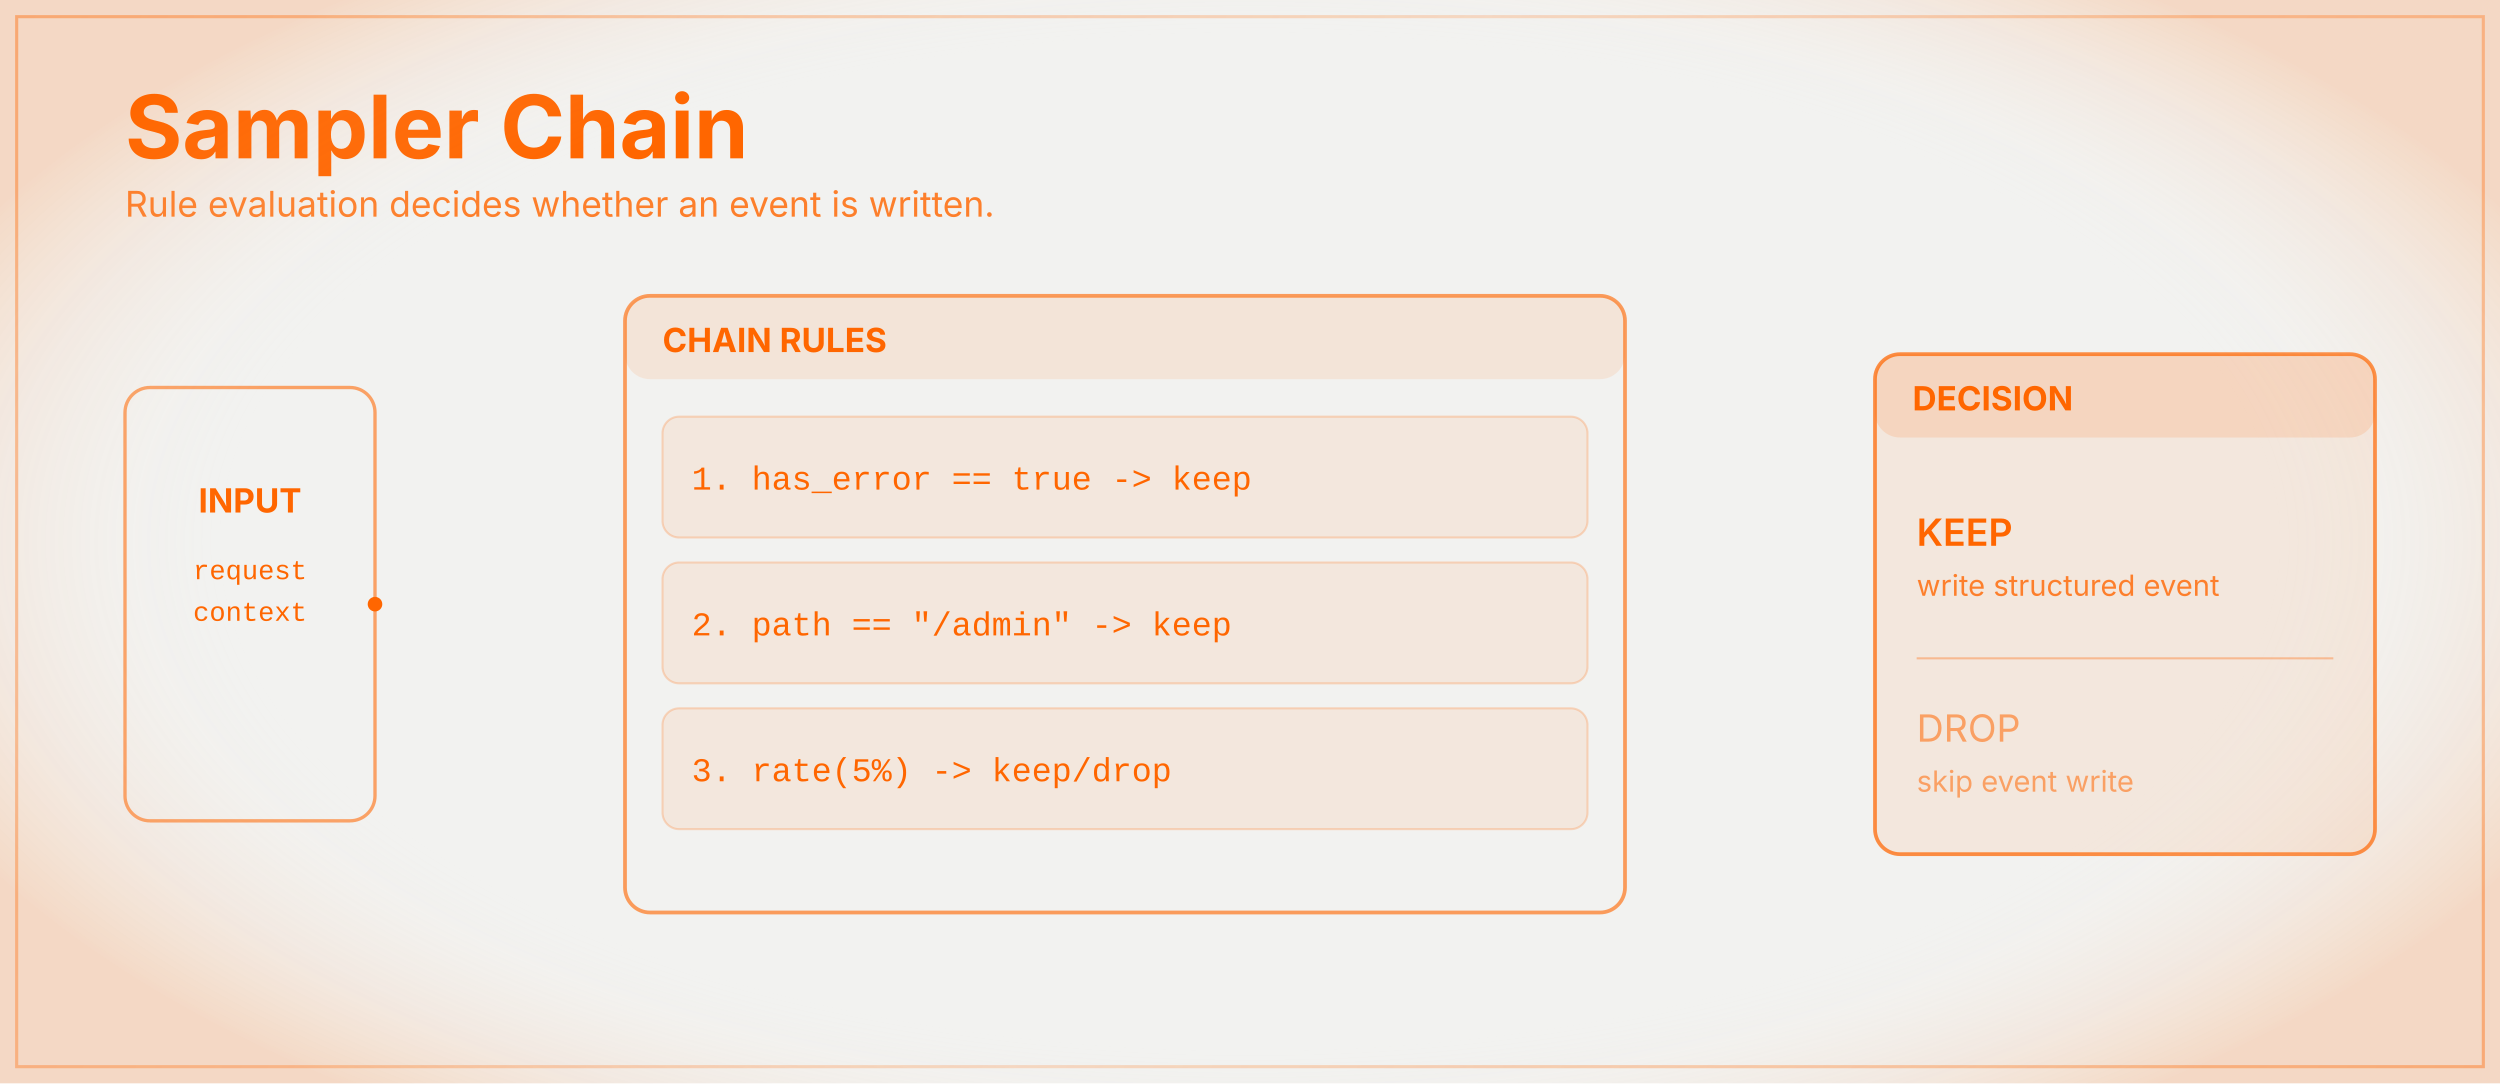
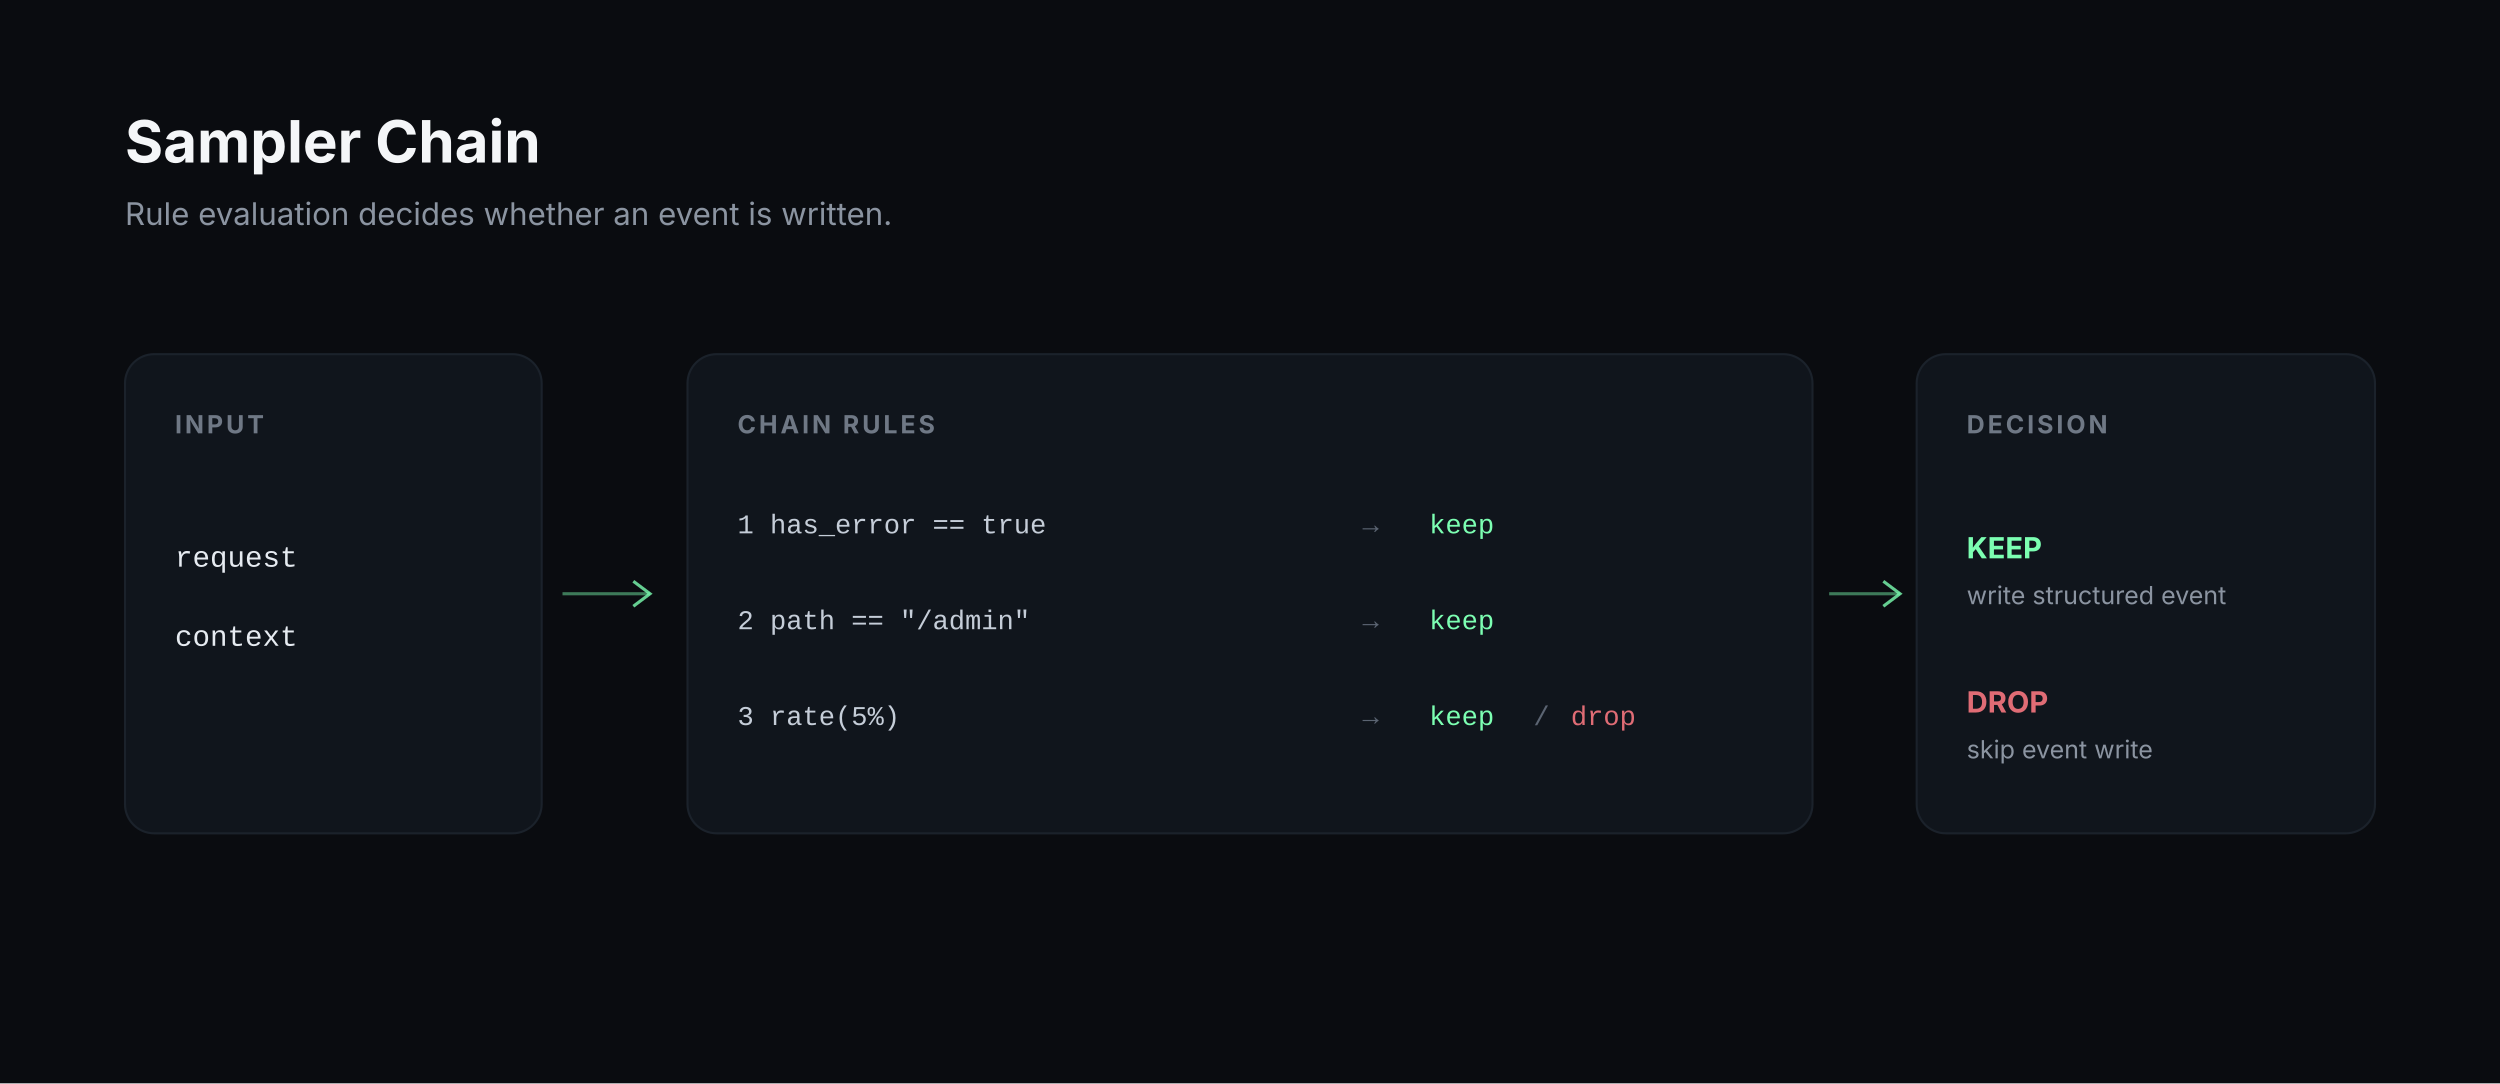
<svg xmlns="http://www.w3.org/2000/svg" width="1200" height="520" viewBox="0 0 1200 520" fill="none" role="img" aria-labelledby="title desc">
-   <defs>
-     <linearGradient id="frameStroke" x1="0" y1="0" x2="1200" y2="520" gradientUnits="userSpaceOnUse">
-       <stop offset="0" stop-color="#F60" stop-opacity="0.42" />
-       <stop offset="0.5" stop-color="#F60" stop-opacity="0.2" />
-       <stop offset="1" stop-color="#F60" stop-opacity="0.4" />
-     </linearGradient>
-     <linearGradient id="flowStroke" x1="120" y1="260" x2="1090" y2="260" gradientUnits="userSpaceOnUse">
-       <stop offset="0" stop-color="#F60" stop-opacity="0.8" />
-       <stop offset="1" stop-color="#F60" stop-opacity="0.6" />
-     </linearGradient>
-     <filter id="lineGlow" x="-20%" y="-20%" width="140%" height="140%">
-       <feGaussianBlur stdDeviation="2.5" result="blur" />
-       <feMerge>
-         <feMergeNode in="blur" />
-         <feMergeNode in="SourceGraphic" />
-       </feMerge>
-     </filter>
-     <radialGradient id="vignette" cx="0" cy="0" r="1" gradientUnits="userSpaceOnUse" gradientTransform="translate(600 260) rotate(90) scale(340 680)">
-       <stop offset="0.72" stop-color="#F2F2F0" stop-opacity="0" />
-       <stop offset="1" stop-color="#F60" stop-opacity="0.18" />
-     </radialGradient>
-   </defs>
-   <rect width="1200" height="520" fill="#F2F2F0" />
-   <rect x="8" y="8" width="1184" height="504" fill="none" stroke="url(#frameStroke)" stroke-width="1.5" />
-   <text x="60" y="76" font-family="Inter, Segoe UI, Roboto, Helvetica, Arial, sans-serif" font-size="42" font-weight="700" fill="#F60">Sampler Chain</text>
-   <text x="60" y="104" font-family="Inter, Segoe UI, Roboto, Helvetica, Arial, sans-serif" font-size="17" fill="#F60" fill-opacity="0.82">Rule evaluation decides whether an event is written.</text>
-   <path d="M180 290H300" stroke="url(#flowStroke)" stroke-width="3" stroke-linecap="round" filter="url(#lineGlow)" />
-   <path d="M780 290H900" stroke="url(#flowStroke)" stroke-width="3" stroke-linecap="round" filter="url(#lineGlow)" />
-   <g transform="translate(60 186)">
-     <rect width="120" height="208" rx="12" fill="#F2F2F0" stroke="#F60" stroke-opacity="0.58" stroke-width="1.6" />
-     <text x="60" y="60" text-anchor="middle" font-family="Inter, Segoe UI, Roboto, Helvetica, Arial, sans-serif" font-size="16" font-weight="700" fill="#F60">INPUT</text>
-     <text x="60" y="92" text-anchor="middle" font-family="ui-monospace, SFMono-Regular, Menlo, Monaco, Consolas, Liberation Mono, monospace" font-size="13" fill="#F60">request</text>
-     <text x="60" y="112" text-anchor="middle" font-family="ui-monospace, SFMono-Regular, Menlo, Monaco, Consolas, Liberation Mono, monospace" font-size="13" fill="#F60">context</text>
-     <circle cx="120" cy="104" r="3.5" fill="#F60" />
+   <rect width="1200" height="520" fill="#0A0C10" />
+   <text x="60" y="78" font-family="Inter, Segoe UI, Roboto, Helvetica, Arial, sans-serif" font-size="28" font-weight="700" fill="#F4F6F8">Sampler Chain</text>
+   <text x="60" y="108" font-family="Inter, Segoe UI, Roboto, Helvetica, Arial, sans-serif" font-size="15" fill="#8B94A1">Rule evaluation decides whether an event is written.</text>
+   <rect x="60" y="170" width="200" height="230" rx="14" fill="#10151C" stroke="#1B222B" />
+   <text x="84" y="208" font-family="Inter, Segoe UI, Roboto, Helvetica, Arial, sans-serif" font-size="12" font-weight="700" letter-spacing="1.4" fill="#6F7885">INPUT</text>
+   <g font-family="ui-monospace, SFMono-Regular, Menlo, Monaco, Consolas, Liberation Mono, monospace" font-size="14" fill="#E6EBF1">
+     <text x="84" y="272">request</text>
+     <text x="84" y="310">context</text>
  </g>
-   <g transform="translate(300 142)">
-     <rect width="480" height="296" rx="12" fill="#F2F2F0" stroke="#F60" stroke-opacity="0.62" stroke-width="1.8" />
-     <rect width="480" height="40" rx="12" fill="#F60" fill-opacity="0.1" />
-     <text x="18" y="27" font-family="Inter, Segoe UI, Roboto, Helvetica, Arial, sans-serif" font-size="16" font-weight="700" fill="#F60">CHAIN RULES</text>
-     <g font-family="ui-monospace, SFMono-Regular, Menlo, Monaco, Consolas, Liberation Mono, monospace" font-size="16" fill="#F60">
-       <rect x="18" y="58" width="444" height="58" rx="8" fill="#F60" fill-opacity="0.08" stroke="#F60" stroke-opacity="0.22" />
-       <text x="32" y="93">1. has_error == true        -&gt; keep</text>
-       <rect x="18" y="128" width="444" height="58" rx="8" fill="#F60" fill-opacity="0.08" stroke="#F60" stroke-opacity="0.22" />
-       <text x="32" y="163">2. path == "/admin"         -&gt; keep</text>
-       <rect x="18" y="198" width="444" height="58" rx="8" fill="#F60" fill-opacity="0.08" stroke="#F60" stroke-opacity="0.22" />
-       <text x="32" y="233">3. rate(5%)                 -&gt; keep/drop</text>
-     </g>
+   <path d="M270 285h42" stroke="#7CFFB2" stroke-opacity="0.45" stroke-width="1.5" />
+   <path d="M304 279l8 6-8 6" fill="none" stroke="#7CFFB2" stroke-opacity="0.8" stroke-width="1.5" />
+   <rect x="330" y="170" width="540" height="230" rx="14" fill="#10151C" stroke="#1B222B" />
+   <text x="354" y="208" font-family="Inter, Segoe UI, Roboto, Helvetica, Arial, sans-serif" font-size="12" font-weight="700" letter-spacing="1.4" fill="#6F7885">CHAIN RULES</text>
+   <g font-family="ui-monospace, SFMono-Regular, Menlo, Monaco, Consolas, Liberation Mono, monospace" font-size="13">
+     <text x="354" y="256" fill="#C5CDD8">1  has_error == true</text>
+     <text x="654" y="256" fill="#5B6472">→</text>
+     <text x="686" y="256" fill="#7CFFB2">keep</text>
+     <text x="354" y="302" fill="#C5CDD8">2  path == "/admin"</text>
+     <text x="654" y="302" fill="#5B6472">→</text>
+     <text x="686" y="302" fill="#7CFFB2">keep</text>
+     <text x="354" y="348" fill="#C5CDD8">3  rate(5%)</text>
+     <text x="654" y="348" fill="#5B6472">→</text>
+     <text x="686" y="348" fill="#7CFFB2">keep</text>
+     <text x="736" y="348" fill="#5B6472">/</text>
+     <text x="754" y="348" fill="#E06C75">drop</text>
  </g>
-   <g transform="translate(900 170)">
-     <rect width="240" height="240" rx="12" fill="#F60" fill-opacity="0.08" stroke="#F60" stroke-opacity="0.72" stroke-width="1.8" />
-     <rect width="240" height="40" rx="12" fill="#F60" fill-opacity="0.14" />
-     <text x="18" y="27" font-family="Inter, Segoe UI, Roboto, Helvetica, Arial, sans-serif" font-size="16" font-weight="700" fill="#F60">DECISION</text>
-     <text x="20" y="92" font-family="Inter, Segoe UI, Roboto, Helvetica, Arial, sans-serif" font-size="18" font-weight="600" fill="#F60">KEEP</text>
-     <text x="20" y="116" font-family="Inter, Segoe UI, Roboto, Helvetica, Arial, sans-serif" font-size="14" fill="#F60" fill-opacity="0.8">write structured event</text>
-     <line x1="20" y1="146" x2="220" y2="146" stroke="#F60" stroke-opacity="0.35" />
-     <text x="20" y="186" font-family="Inter, Segoe UI, Roboto, Helvetica, Arial, sans-serif" font-size="18" fill="#F60" fill-opacity="0.55">DROP</text>
-     <text x="20" y="210" font-family="Inter, Segoe UI, Roboto, Helvetica, Arial, sans-serif" font-size="14" fill="#F60" fill-opacity="0.55">skip event write</text>
-   </g>
-   <rect width="1200" height="520" fill="url(#vignette)" />
+   <path d="M878 285h34" stroke="#7CFFB2" stroke-opacity="0.45" stroke-width="1.5" />
+   <path d="M904 279l8 6-8 6" fill="none" stroke="#7CFFB2" stroke-opacity="0.8" stroke-width="1.5" />
+   <rect x="920" y="170" width="220" height="230" rx="14" fill="#10151C" stroke="#1B222B" />
+   <text x="944" y="208" font-family="Inter, Segoe UI, Roboto, Helvetica, Arial, sans-serif" font-size="12" font-weight="700" letter-spacing="1.4" fill="#6F7885">DECISION</text>
+   <text x="944" y="268" font-family="Inter, Segoe UI, Roboto, Helvetica, Arial, sans-serif" font-size="14" font-weight="700" fill="#7CFFB2">KEEP</text>
+   <text x="944" y="290" font-family="Inter, Segoe UI, Roboto, Helvetica, Arial, sans-serif" font-size="12" fill="#8B94A1">write structured event</text>
+   <text x="944" y="342" font-family="Inter, Segoe UI, Roboto, Helvetica, Arial, sans-serif" font-size="14" font-weight="700" fill="#E06C75">DROP</text>
+   <text x="944" y="364" font-family="Inter, Segoe UI, Roboto, Helvetica, Arial, sans-serif" font-size="12" fill="#8B94A1">skip event write</text>
</svg>
